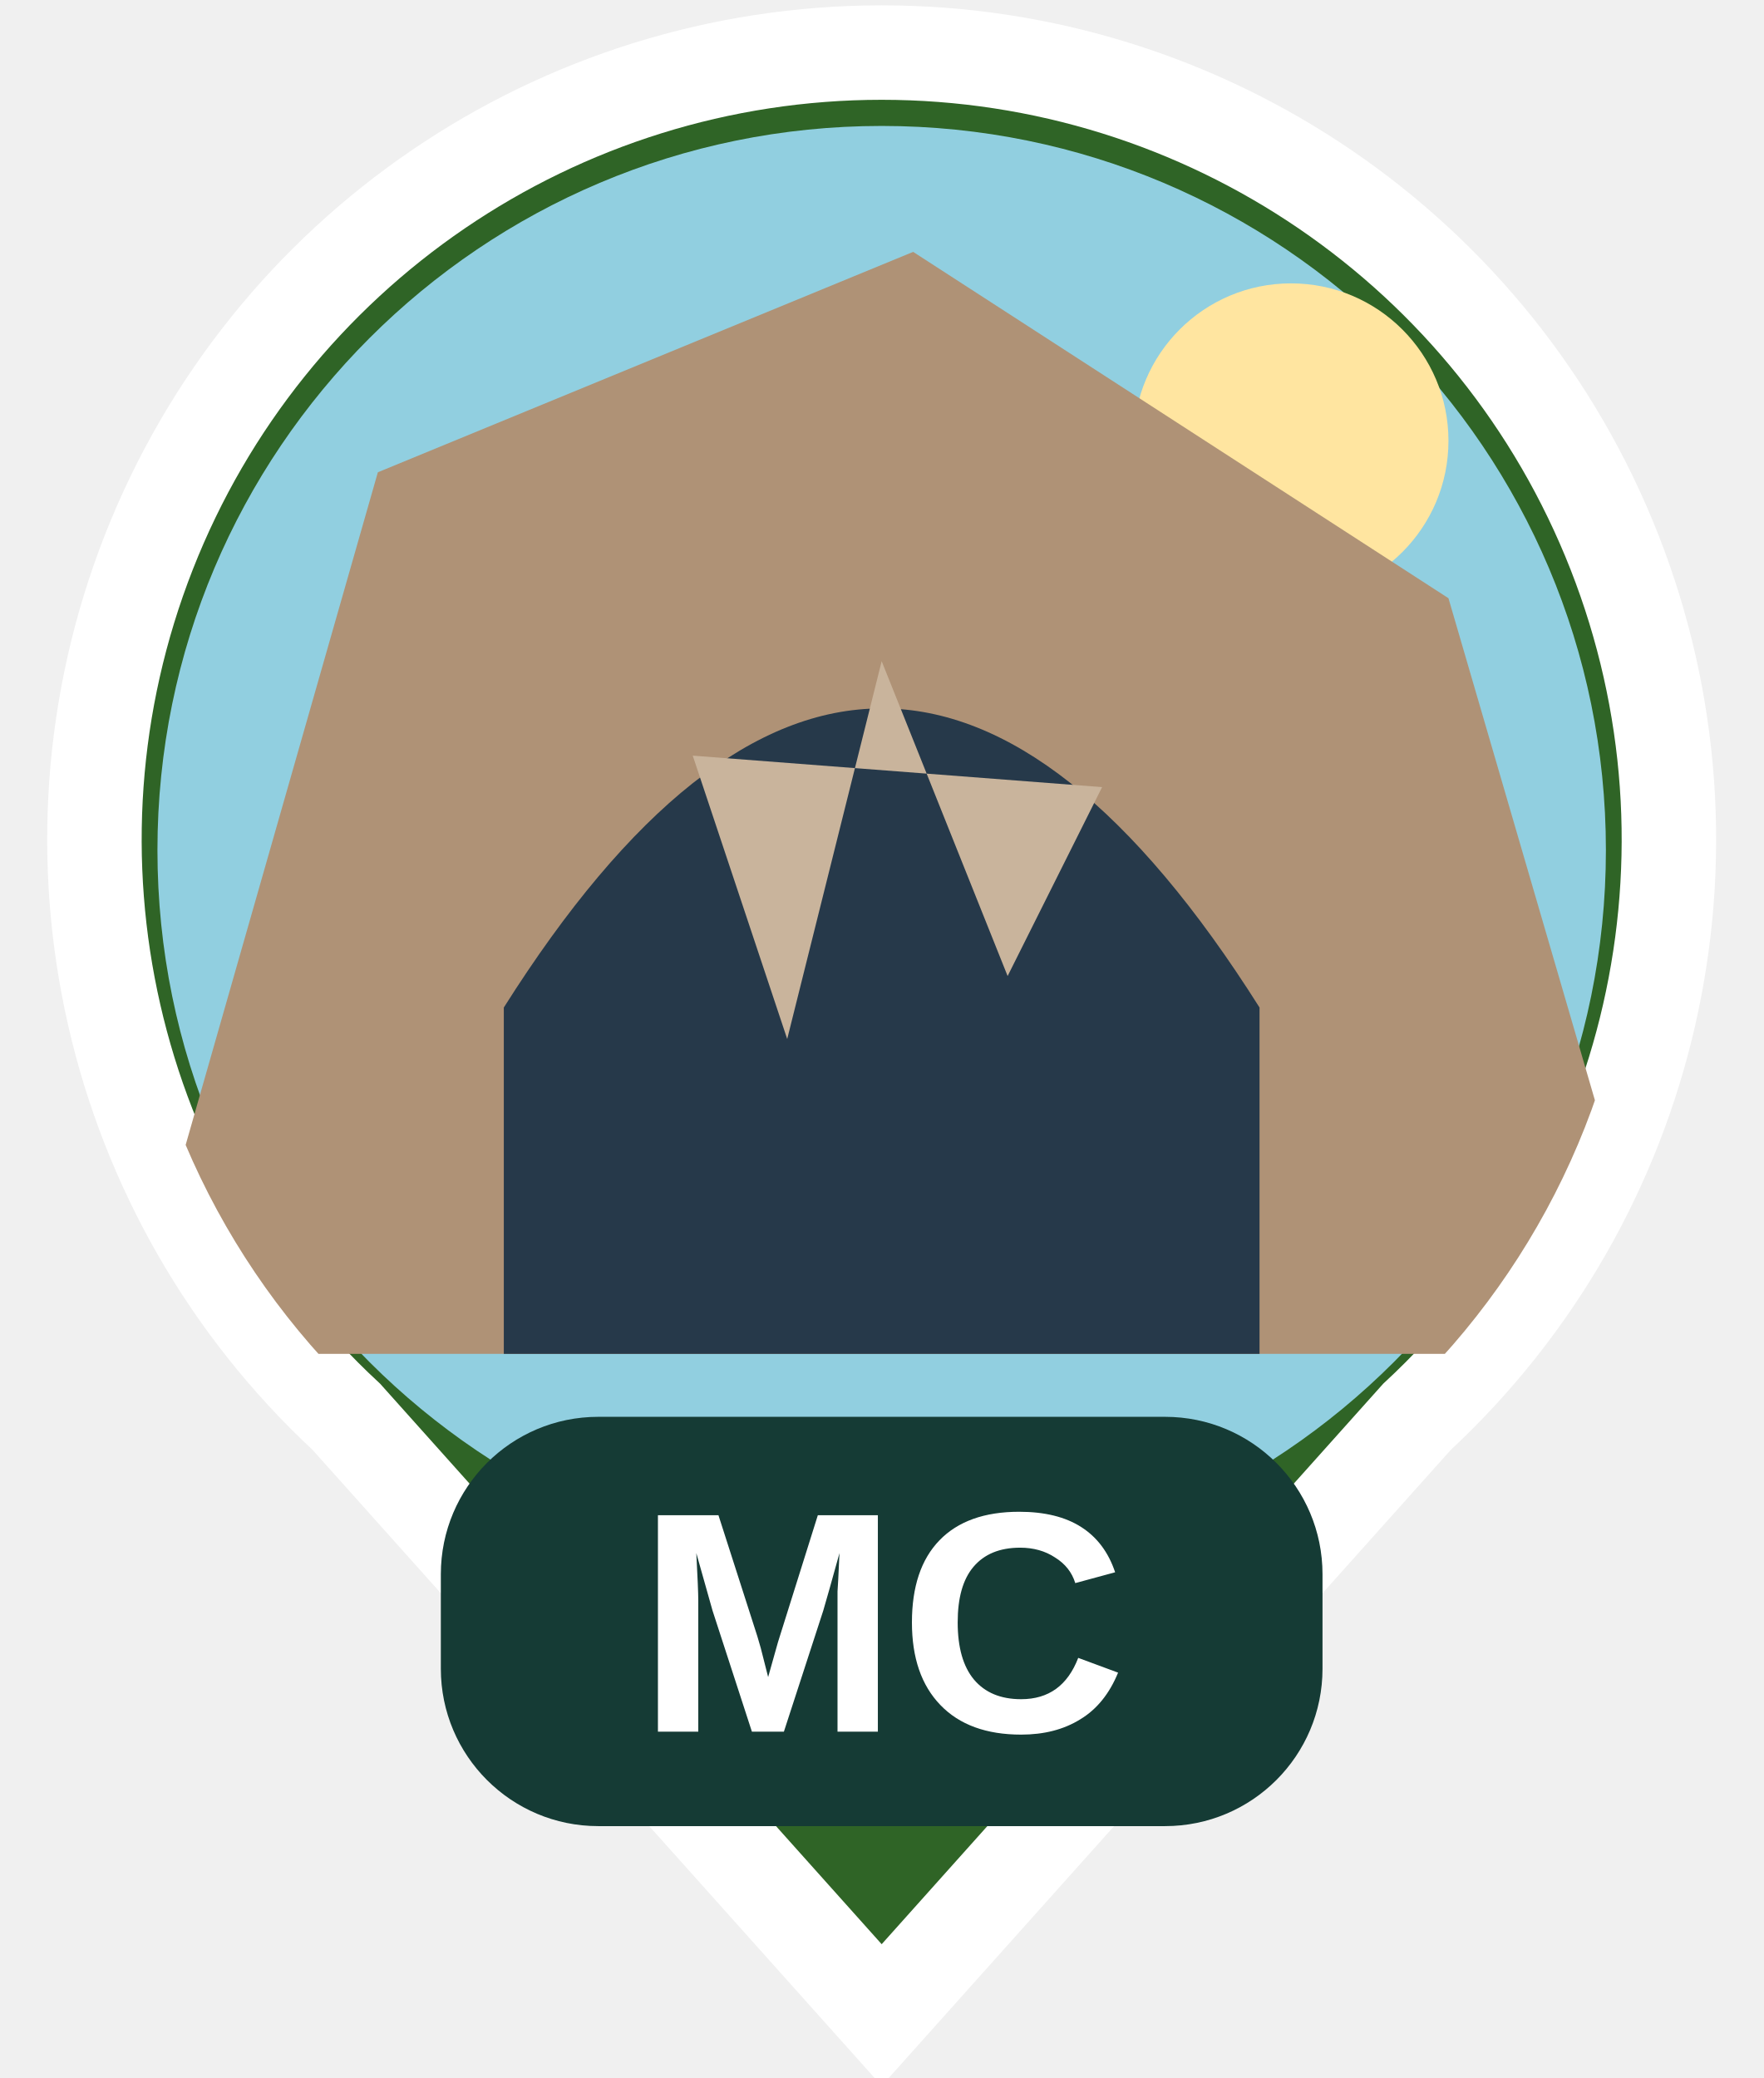
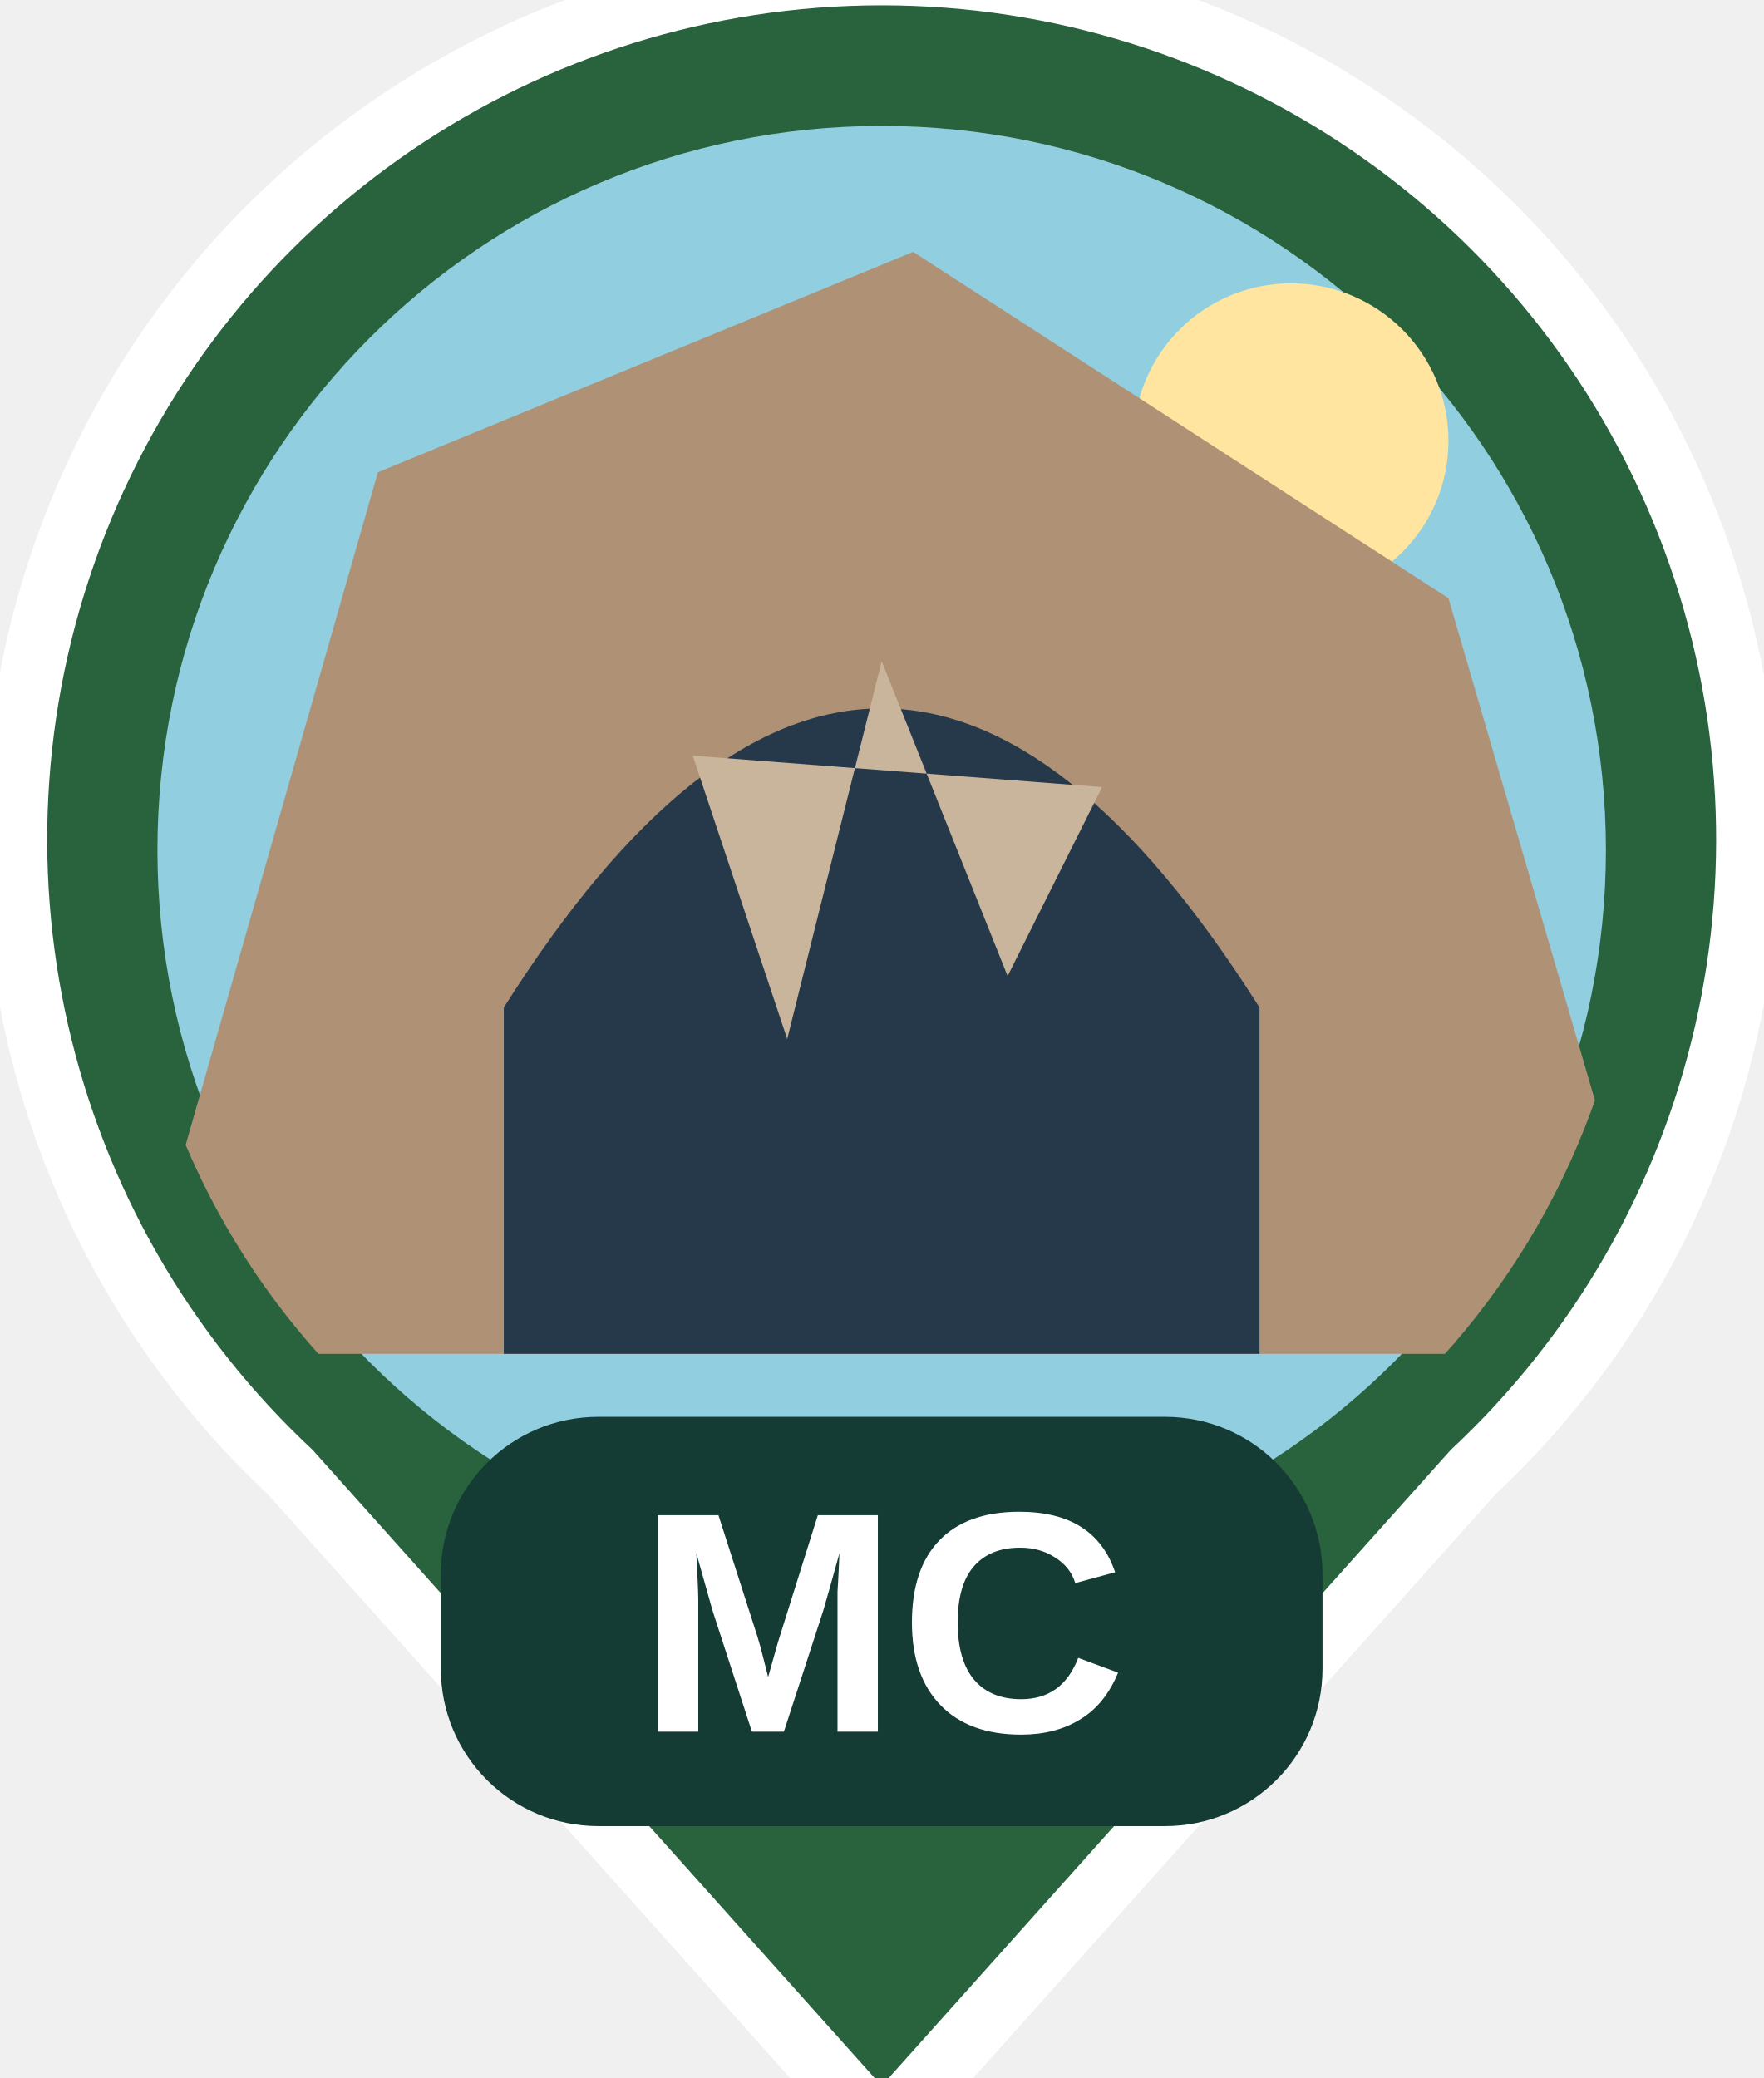
<svg xmlns="http://www.w3.org/2000/svg" viewBox="0 0 56 66">
  <defs>
    <clipPath id="scene">
      <circle cx="28" cy="27" r="24" />
    </clipPath>
  </defs>
-   <path d="M28 64 11 45A25 25 0 1 1 45 45Z" fill="hsl(111,45%,27%)" stroke="white" stroke-width="3" />
+   <path d="M28 64 11 45A25 25 0 1 1 45 45Z" fill="hsl(111,45%,27%)" stroke="white" stroke-width="7" />
+   <path d="M28 64 11 45A25 25 0 1 1 45 45Z" fill="#28633d" stroke="#28633d" stroke-width="3" />
  <g clip-path="url(#scene)">
    <circle cx="28" cy="27" r="23" fill="#91cfe0" />
    <circle cx="41" cy="14" r="5" fill="#ffe5a0" />
    <path d="M4 43 12 15l17-7 17 11 7 24Z" fill="#af9276" />
    <path d="M16 43V32Q28 13 40 32v11Z" fill="#26394a" />
    <path d="m22 24 3 9 3-12 4 10 3-6" fill="#c9b49c" />
  </g>
  <rect x="14" y="45" width="28" height="13" rx="5" fill="#153b35" />
  <text x="28" y="55" text-anchor="middle" font-family="Arial,sans-serif" font-size="10" font-weight="bold" fill="white">MC</text>
</svg>
